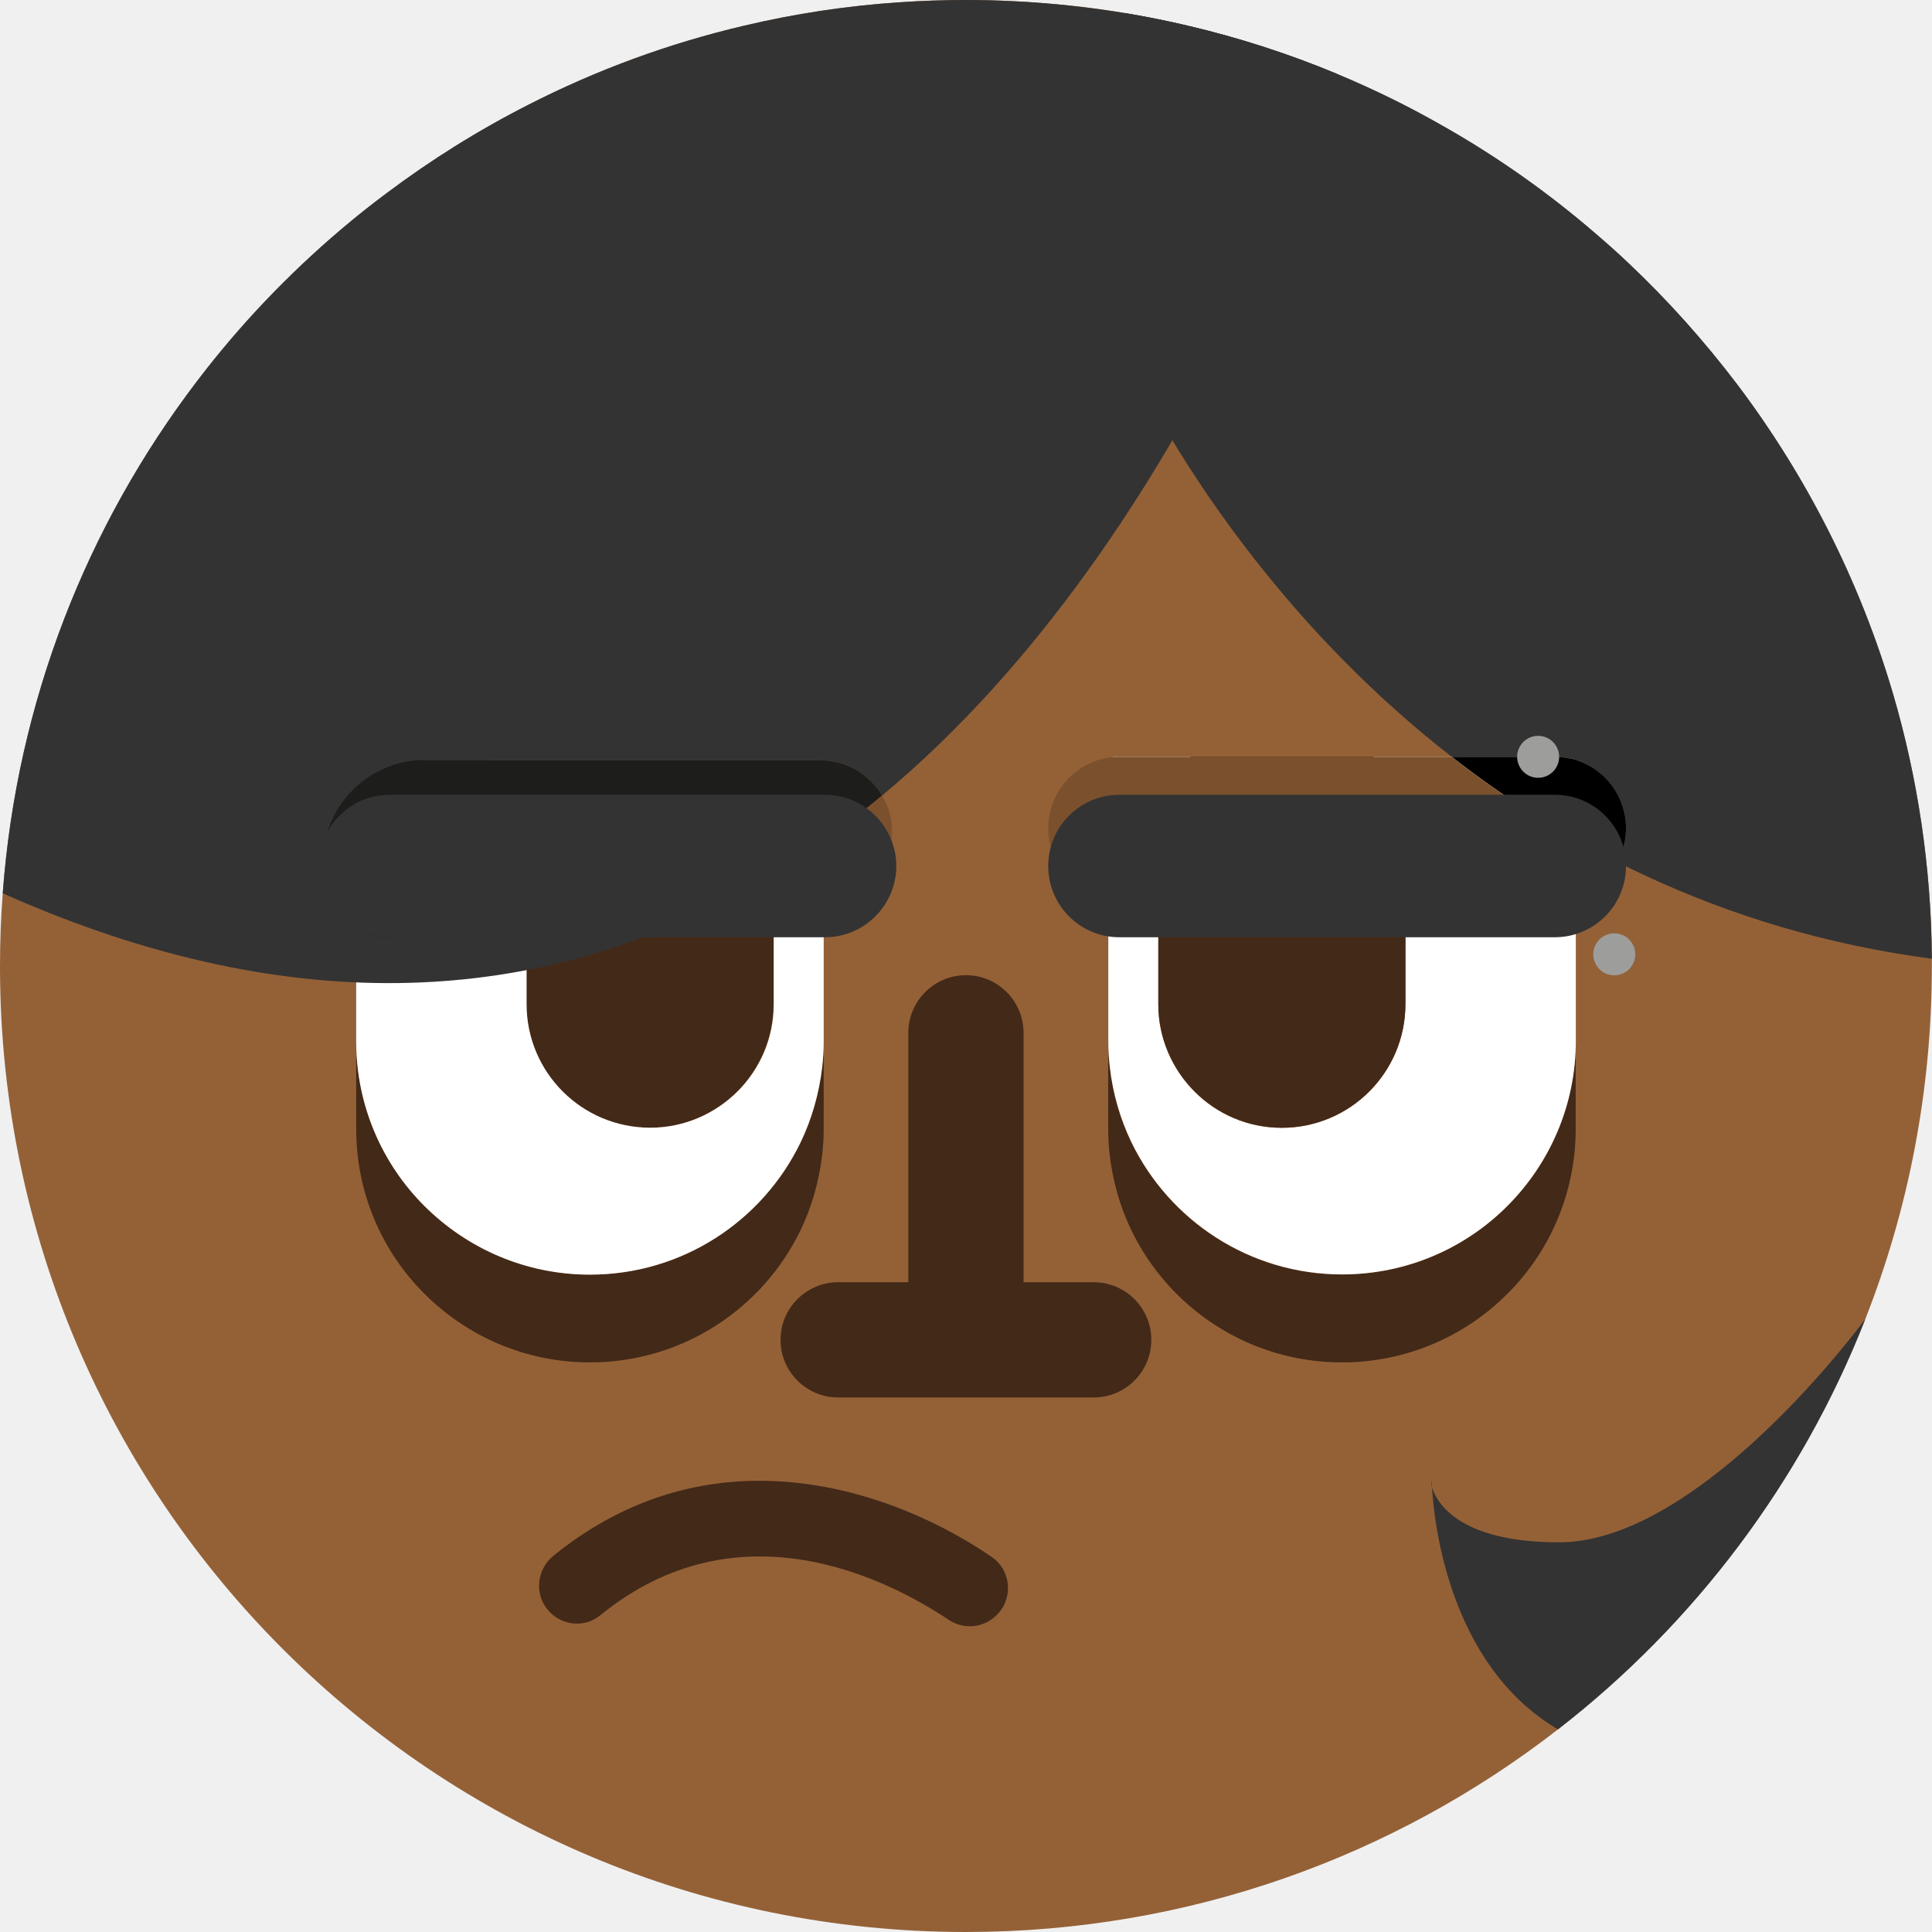
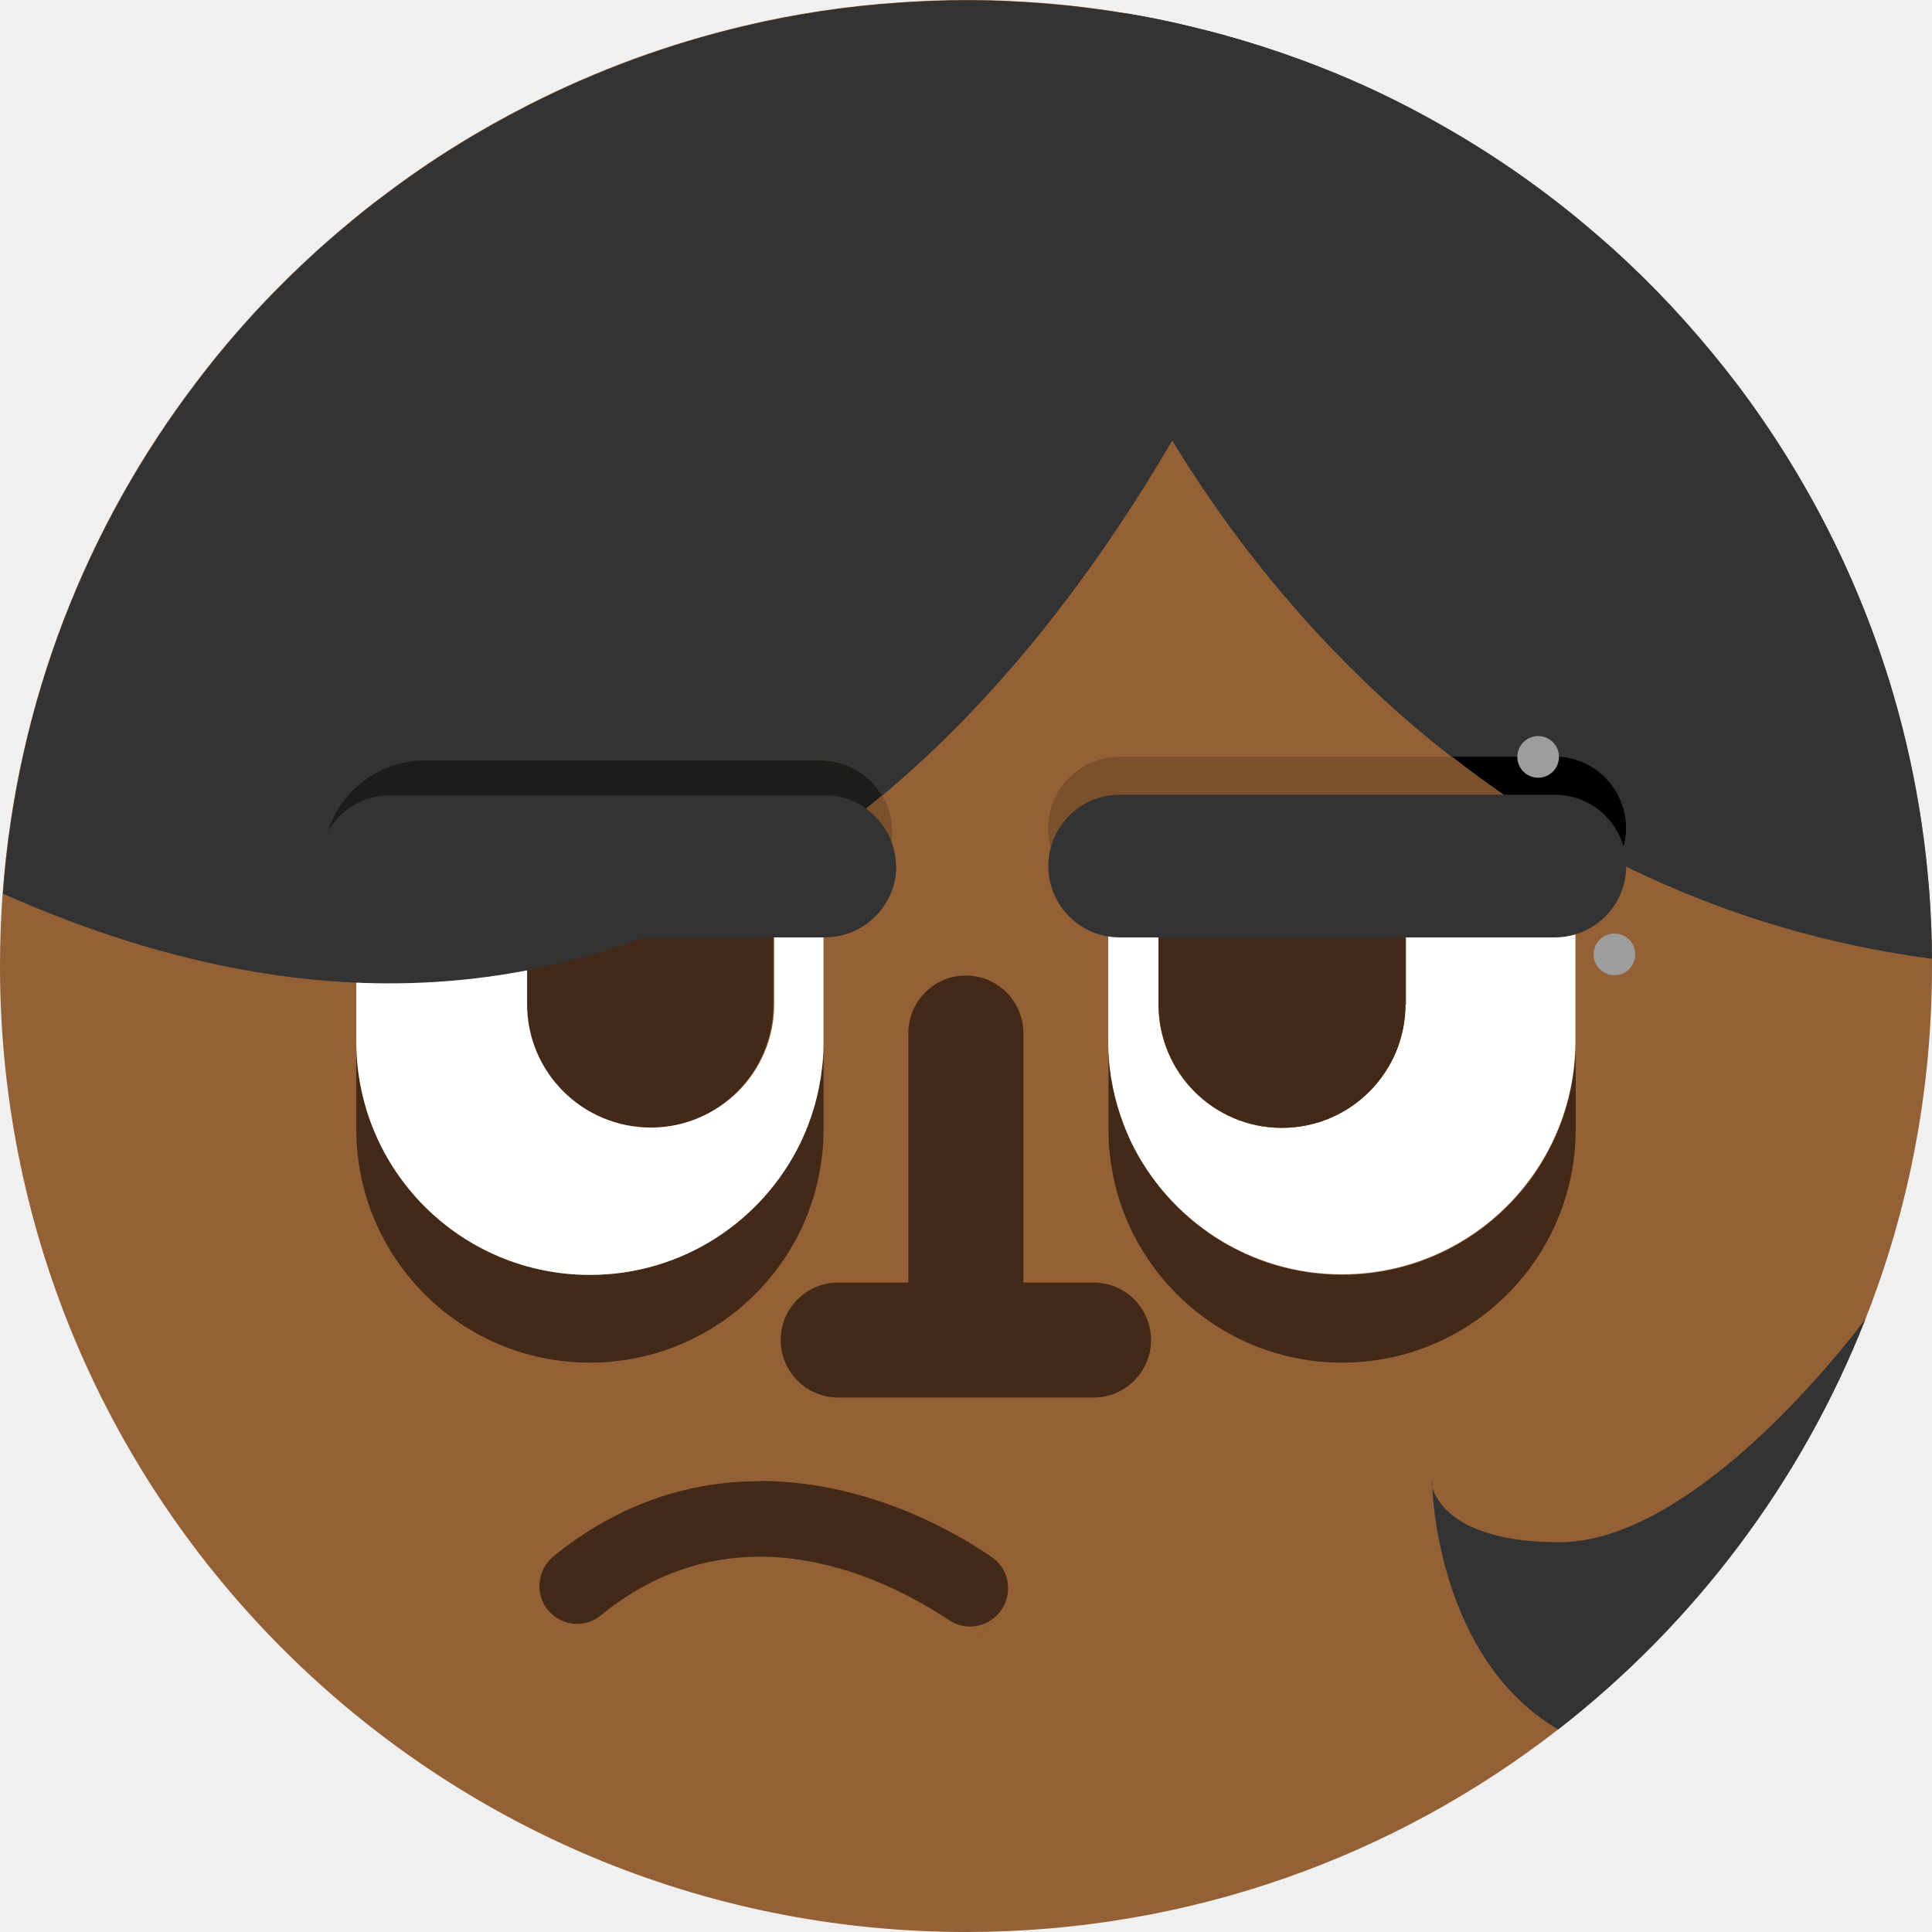
- <svg xmlns="http://www.w3.org/2000/svg" id="Camada_2" data-name="Camada 2" viewBox="0 0 148.18 148.19">
+ <svg xmlns="http://www.w3.org/2000/svg" id="Camada_2" data-name="Camada 2" viewBox="0 0 65.83 65.83">
  <defs>
    <style>
      .cls-1 {
        fill: #fff;
      }

      .cls-2 {
        fill: #7b512d;
      }

      .cls-3 {
        fill: #946137;
      }

      .cls-4 {
        fill: #9d9d9c;
      }

      .cls-5 {
        fill: #343333;
      }

      .cls-6 {
        fill: #432918;
      }

      .cls-7 {
        fill: #1d1d1b;
      }
    </style>
  </defs>
  <g id="Camada_1-2" data-name="Camada 1">
-     <path class="cls-3" d="m148.18,73.54v.56c0,9.56-1.81,18.7-5.11,27.09-4.91,12.5-13.12,23.35-23.57,31.46-12.54,9.74-28.3,15.54-45.41,15.54C33.27,148.19.15,115.18,0,74.4v-.3c0-1.88.07-3.74.21-5.58,1.09-14.71,6.47-28.22,14.9-39.28,3.25-4.28,6.98-8.19,11.07-11.66,1.12-.95,2.26-1.86,3.43-2.73,3.43-2.58,7.09-4.87,10.95-6.83,5.17-2.64,10.71-4.69,16.52-6.05,3.88-.92,7.89-1.53,11.99-1.8,1.66-.11,3.33-.17,5.02-.17,1.21,0,2.41.03,3.6.09,2.93.14,5.81.45,8.64.92,1.61.27,3.2.59,4.77.96,3.93.92,7.75,2.16,11.41,3.68,2.83,1.18,5.57,2.52,8.2,4.03,4.13,2.34,8.01,5.08,11.59,8.16.9.77,1.78,1.55,2.63,2.36,3.03,2.86,5.81,5.98,8.34,9.31,5.3,7.03,9.38,15.04,11.93,23.7,1.89,6.45,2.93,13.28,2.98,20.33Z" />
-     <path class="cls-6" d="m120.86,79.85v6.74c0,4.94-2,9.43-5.25,12.66-3.24,3.24-7.72,5.25-12.68,5.25-7.11,0-13.26-4.14-16.16-10.15-.85-1.77-1.41-3.71-1.65-5.74-.08-.68-.12-1.34-.12-2.03v-6.74c0,.69.04,1.36.12,2.03.23,2.03.8,3.97,1.65,5.74,2.9,6,9.06,10.15,16.16,10.15,4.95,0,9.44-2,12.68-5.25s5.25-7.72,5.25-12.66Z" />
-     <path class="cls-1" d="m120.6,58.51c-1.48-8.43-8.82-14.83-17.66-14.83-1.41,0-2.77.16-4.08.46-2.82.66-5.38,1.98-7.51,3.78-3.12,2.66-5.32,6.37-6.08,10.57-.17,1-.26,2.04-.26,3.08v18.26c0,.69.04,1.36.12,2.03.23,2.03.8,3.97,1.65,5.74,2.9,6,9.06,10.15,16.16,10.15,4.95,0,9.44-2,12.68-5.25,3.24-3.24,5.25-7.72,5.25-12.66v-18.26c0-1.04-.09-2.09-.26-3.08h0v.02Zm-12.8,18.52c0,5.22-4.24,9.48-9.49,9.48-2.61,0-4.98-1.06-6.69-2.78s-2.78-4.09-2.78-6.69v-12.61c0-2.24.78-4.28,2.08-5.91,1.72-2.17,4.4-3.57,7.4-3.57s5.68,1.41,7.42,3.57c1.29,1.62,2.07,3.66,2.07,5.91v12.61h0Z" />
-     <path class="cls-6" d="m107.8,64.42v12.6c0,5.23-4.24,9.48-9.48,9.48-2.61,0-4.98-1.06-6.69-2.78-1.71-1.71-2.78-4.09-2.78-6.69v-12.6c0-2.24.78-4.28,2.08-5.92,1.72-2.17,4.4-3.57,7.41-3.57s5.68,1.4,7.41,3.57c1.29,1.62,2.07,3.68,2.07,5.92h0Z" />
-     <path class="cls-6" d="m27.32,79.85v6.74c0,4.94,2,9.43,5.25,12.66,3.25,3.24,7.72,5.25,12.68,5.25,7.11,0,13.26-4.14,16.16-10.15.85-1.77,1.41-3.71,1.65-5.74.08-.68.12-1.34.12-2.03v-6.74c0,.69-.04,1.36-.12,2.03-.23,2.03-.8,3.97-1.65,5.74-2.9,6-9.06,10.15-16.16,10.15-4.95,0-9.44-2-12.68-5.25s-5.25-7.72-5.25-12.66Z" />
-     <path class="cls-6" d="m40.38,64.42v12.6c0,5.23,4.24,9.48,9.48,9.48,2.61,0,4.98-1.06,6.69-2.78s2.78-4.09,2.78-6.69v-12.6c0-2.24-.78-4.28-2.08-5.92-1.72-2.17-4.4-3.57-7.41-3.57s-5.68,1.4-7.41,3.57c-1.29,1.62-2.07,3.68-2.07,5.92h0Z" />
-     <path class="cls-1" d="m27.32,61.6v18.26c0,4.94,2,9.43,5.25,12.66s7.72,5.25,12.68,5.25c7.11,0,13.26-4.14,16.16-10.15.85-1.77,1.41-3.71,1.65-5.74.08-.68.12-1.34.12-2.03v-18.26c0-1.04-.09-2.09-.26-3.08-.74-4.22-2.95-7.92-6.08-10.57-2.14-1.8-4.69-3.12-7.51-3.78-1.32-.31-2.68-.46-4.08-.46-8.84,0-16.18,6.4-17.66,14.83-.17,1-.26,2.04-.26,3.08h0v-.02Zm13.06,2.82c0-2.24.78-4.28,2.07-5.91,1.74-2.17,4.41-3.57,7.42-3.57s5.66,1.41,7.4,3.57c1.31,1.62,2.08,3.66,2.08,5.91v12.61c0,2.61-1.06,4.98-2.78,6.69-1.72,1.71-4.09,2.78-6.69,2.78-5.25,0-9.49-4.24-9.49-9.48v-12.61h0Z" />
-     <rect class="cls-3" x="22.99" y="43.7" width="42.84" height="24.73" />
-     <path class="cls-3" d="m78.84,43.68v24.75h4.65c-.55-.26-1.05-.63-1.48-1.06-1-.99-1.61-2.36-1.61-3.86,0-3,2.46-5.46,5.46-5.46h33.4c1.5,0,2.87.62,3.85,1.6s1.61,2.36,1.61,3.86c0,.94-.24,1.83-.67,2.61-.54,1-1.39,1.81-2.42,2.31h4.72v-24.75h-47.51Z" />
-     <path class="cls-5" d="m102.56,5.69s-10.4,34.92-34.9,55.33c-.95-1.61-2.7-2.7-4.7-2.7h-25.49c-3.76,2.93-7.98,5.69-12.7,8.08.54,1,1.39,1.81,2.42,2.31h29.15c-14.68,7.85-33.22,10.02-56.13-.19,1.09-14.71,6.47-28.22,14.9-39.28,3.25-4.28,6.98-8.19,11.07-11.66,1.12-.95,2.26-1.86,3.43-2.73,3.43-2.58,7.09-4.87,10.95-6.83,5.17-2.64,10.71-4.69,16.52-6.05,3.88-.92,7.89-1.53,11.99-1.8,1.66-.11,3.33-.17,5.02-.17,1.21,0,2.41.03,3.6.09,4.59.22,9.08.86,13.41,1.88,3.93.92,7.75,2.16,11.41,3.68l.05.04Z" />
-     <path class="cls-5" d="m148.18,73.54c-8.17-1.08-15.43-3.34-21.83-6.31-.78-.36-1.55-.73-2.3-1.11.43-.78.67-1.67.67-2.61,0-1.5-.61-2.86-1.61-3.86s-2.35-1.6-3.85-1.6h-7.91c-5.96-4.64-10.76-9.7-14.49-14.37-7.27-9.06-10.53-16.61-10.53-16.61V1.01c1.61.27,3.2.59,4.77.96,3.93.92,7.75,2.16,11.41,3.68,2.83,1.18,5.57,2.52,8.2,4.03,4.13,2.34,8.01,5.08,11.59,8.16.9.77,1.78,1.55,2.63,2.36,3.03,2.86,5.81,5.98,8.34,9.31,5.3,7.03,9.38,15.04,11.93,23.7,1.89,6.45,2.93,13.28,2.98,20.33Z" />
-     <path class="cls-6" d="m83.87,107.19h-19.58c-2.44,0-4.42-1.98-4.42-4.42h0c0-2.44,1.98-4.42,4.42-4.42h5.38v-19.13c0-2.44,1.98-4.42,4.42-4.42h0c2.44,0,4.42,1.98,4.42,4.42v19.13h5.38c2.44,0,4.42,1.98,4.42,4.42h0c0,2.44-1.98,4.42-4.42,4.42h0Z" />
-     <path class="cls-6" d="m58.25,113.58c6.98,0,13.43,2.83,17.83,5.85,1.41.97,1.65,2.97.54,4.27l-1.78,2.08,1.89-2.2-.14.14c-.97,1.14-2.61,1.34-3.83.52-4.63-3.09-16.11-9-26.72-.34-1.15.94-2.81.82-3.85-.23h0c-1.23-1.23-1.09-3.24.26-4.34,5.17-4.19,10.63-5.75,15.8-5.75v-.03h0Z" />
-     <circle class="cls-4" cx="123.82" cy="73.2" r="1.61" />
-     <path d="m124.72,63.51c0,.94-.24,1.83-.67,2.61-4.72-2.38-8.94-5.14-12.7-8.07h7.91c1.5,0,2.87.62,3.85,1.6s1.61,2.36,1.61,3.86Z" />
-     <path class="cls-2" d="m124.05,66.12c-.54,1-1.39,1.81-2.42,2.31h-38.14c-.55-.26-1.05-.63-1.48-1.06-1-.99-1.61-2.36-1.61-3.86,0-3,2.46-5.46,5.46-5.46h25.49c3.76,2.93,7.98,5.69,12.7,8.07Z" />
-     <path d="m121.63,68.43c-.72.36-1.52.55-2.37.55h-33.4c-.85,0-1.65-.19-2.37-.55h38.14Z" />
-     <circle class="cls-4" cx="117.98" cy="58.05" r="1.61" />
-     <rect class="cls-5" x="80.4" y="60.96" width="44.32" height="10.93" rx="5.46" ry="5.46" />
-     <path class="cls-7" d="m67.66,61.02c-3.48,2.91-7.25,5.52-11.32,7.69h-29.15c-1.03-.5-1.88-1.31-2.42-2.31,4.72-2.39,3.93-5.15,7.69-8.08h30.5c2,0,3.75,1.09,4.7,2.7Z" />
-     <path class="cls-2" d="m68.42,63.78c0,1.5-.61,2.87-1.61,3.87-.43.42-.93.79-1.48,1.06h-8.99c4.07-2.17,7.84-4.78,11.32-7.69.49.81.76,1.76.76,2.76Z" />
-     <path class="cls-7" d="m32.6,58.29v13.6h-2.71c-1.5,0-2.86-.62-3.86-1.6-.06-.06-.11-.12-.16-.18-.7-1.17-1.1-2.53-1.1-3.99,0-.81.12-1.59.35-2.33t.01-.02c1-3.17,3.97-5.48,7.47-5.48Z" />
-     <path class="cls-5" d="m68.75,66.43c0,3-2.46,5.46-5.46,5.46H29.89c-1.5,0-2.86-.62-3.86-1.6-.06-.06-.11-.12-.16-.18-.89-.98-1.44-2.27-1.44-3.68,0-.95.25-1.86.69-2.64t.01-.02c.93-1.68,2.72-2.81,4.76-2.81h33.4c1.5,0,2.86.61,3.86,1.61.98.99,1.6,2.36,1.6,3.86Z" />
-     <path class="cls-5" d="m109.84,114.07c-.09-.31-.02-.5-.02-.5,0,0,0,.18.02.5Z" />
-     <path class="cls-5" d="m143.07,101.19c-4.91,12.5-13.12,23.35-23.57,31.46-8.44-4.97-9.52-16.07-9.66-18.57.27.88,1.7,4.22,9.75,4.22,8.7,0,18.73-10.87,23.48-17.11Z" />
+     <path class="cls-3" d="m65.83,32.67v.25c0,4.25-.8,8.31-2.27,12.03-2.18,5.55-5.83,10.37-10.47,13.98-5.57,4.33-12.57,6.9-20.17,6.9C14.78,65.83.07,51.17,0,33.05v-.13c0-.84.03-1.66.09-2.48.48-6.54,2.87-12.54,6.62-17.45,1.44-1.9,3.1-3.64,4.92-5.18.5-.42,1-.83,1.52-1.21,1.52-1.15,3.15-2.16,4.86-3.03,2.3-1.17,4.76-2.08,7.34-2.69,1.72-.41,3.51-.68,5.33-.8.74-.05,1.48-.08,2.23-.08.54,0,1.07.01,1.6.04,1.3.06,2.58.2,3.84.41.72.12,1.42.26,2.12.43,1.75.41,3.44.96,5.07,1.63,1.26.52,2.47,1.12,3.64,1.79,1.83,1.04,3.56,2.26,5.15,3.63.4.34.79.69,1.17,1.05,1.35,1.27,2.58,2.66,3.71,4.14,2.35,3.12,4.17,6.68,5.3,10.53.84,2.87,1.3,5.9,1.32,9.03Z" />
+     <path class="cls-6" d="m53.69,35.48v2.99c0,2.2-.89,4.19-2.33,5.63-1.44,1.44-3.43,2.33-5.63,2.33-3.16,0-5.89-1.84-7.18-4.51-.38-.79-.63-1.65-.73-2.55-.04-.3-.05-.6-.05-.9v-2.99c0,.3.02.61.05.9.1.9.36,1.76.73,2.55,1.29,2.66,4.02,4.51,7.18,4.51,2.2,0,4.19-.89,5.63-2.33s2.33-3.43,2.33-5.63Z" />
+     <path class="cls-1" d="m53.58,25.99c-.66-3.75-3.92-6.59-7.85-6.59-.63,0-1.23.07-1.81.2-1.25.29-2.39.88-3.34,1.68-1.39,1.18-2.36,2.83-2.7,4.7-.08.44-.12.91-.12,1.37v8.11c0,.3.02.61.05.9.1.9.36,1.76.73,2.55,1.29,2.66,4.02,4.51,7.18,4.51,2.2,0,4.19-.89,5.63-2.33,1.44-1.44,2.33-3.43,2.33-5.63v-8.11c0-.46-.04-.93-.12-1.37h0Zm-5.69,8.23c0,2.32-1.88,4.21-4.22,4.21-1.16,0-2.21-.47-2.97-1.23s-1.23-1.82-1.23-2.97v-5.6c0-.99.34-1.9.93-2.62.77-.97,1.96-1.59,3.29-1.59s2.52.63,3.3,1.59c.57.72.92,1.63.92,2.62v5.6h0Z" />
+     <path class="cls-6" d="m47.89,28.62v5.6c0,2.32-1.88,4.21-4.21,4.21-1.16,0-2.21-.47-2.97-1.23-.76-.76-1.23-1.82-1.23-2.97v-5.6c0-.99.34-1.9.93-2.63.77-.97,1.96-1.59,3.29-1.59s2.52.62,3.29,1.59c.57.72.92,1.64.92,2.63h0Z" />
+     <path class="cls-6" d="m12.14,35.48v2.99c0,2.2.89,4.19,2.33,5.63s3.43,2.33,5.63,2.33c3.16,0,5.89-1.84,7.18-4.51.38-.79.63-1.65.73-2.55.04-.3.05-.6.05-.9v-2.99c0,.3-.02.61-.05.9-.1.9-.36,1.76-.73,2.55-1.29,2.66-4.02,4.51-7.18,4.51-2.2,0-4.19-.89-5.63-2.33s-2.33-3.43-2.33-5.63Z" />
+     <path class="cls-6" d="m17.94,28.62v5.6c0,2.32,1.88,4.21,4.21,4.21,1.16,0,2.21-.47,2.97-1.23s1.23-1.82,1.23-2.97v-5.6c0-.99-.34-1.9-.93-2.63-.77-.97-1.96-1.59-3.29-1.59s-2.52.62-3.29,1.59c-.57.72-.92,1.64-.92,2.63h0Z" />
+     <path class="cls-1" d="m12.14,27.37v8.11c0,2.2.89,4.19,2.33,5.63s3.43,2.33,5.63,2.33c3.16,0,5.89-1.84,7.18-4.51.38-.79.63-1.65.73-2.55.04-.3.05-.6.05-.9v-8.11c0-.46-.04-.93-.12-1.37-.33-1.88-1.31-3.52-2.7-4.7-.95-.8-2.08-1.39-3.34-1.68-.59-.14-1.19-.2-1.81-.2-3.93,0-7.19,2.84-7.85,6.59-.08.44-.12.91-.12,1.37h0Zm5.8,1.25c0-.99.34-1.9.92-2.62.77-.97,1.96-1.59,3.3-1.59s2.52.63,3.29,1.59c.58.72.93,1.63.93,2.62v5.6c0,1.16-.47,2.21-1.23,2.97-.77.76-1.82,1.23-2.97,1.23-2.33,0-4.22-1.88-4.22-4.21v-5.6h0Z" />
+     <rect class="cls-3" x="10.21" y="19.41" width="19.03" height="10.99" />
+     <path class="cls-3" d="m35.03,19.41v17.79h2.07c-.24-.19-.47-.45-.66-.76-.44-.71-.72-1.7-.72-2.77,0-2.16,1.09-3.92,2.43-3.92h14.84c.67,0,1.28.45,1.71,1.15s.72,1.7.72,2.77c0,.68-.11,1.32-.3,1.88-.24.72-.62,1.3-1.08,1.66h2.1v-17.79h-21.11Z" />
+     <path class="cls-5" d="m45.56,2.53s-4.62,15.51-15.5,24.58c-.42-.72-1.2-1.2-2.09-1.2h-11.32c-1.67,1.3-3.55,2.53-5.64,3.59.24.44.62.8,1.08,1.03h12.95c-6.52,3.49-14.76,4.45-24.94-.08.48-6.54,2.87-12.54,6.62-17.45,1.44-1.9,3.1-3.64,4.92-5.18.5-.42,1-.83,1.52-1.21,1.52-1.15,3.15-2.16,4.86-3.03,2.3-1.17,4.76-2.08,7.34-2.69,1.72-.41,3.51-.68,5.33-.8.74-.05,1.48-.08,2.23-.08.54,0,1.07.01,1.6.04,2.04.1,4.03.38,5.96.84,1.75.41,3.44.96,5.07,1.63l.02.02Z" />
+     <path class="cls-6" d="m37.26,47.62h-8.7c-1.08,0-1.96-.88-1.96-1.96h0c0-1.08.88-1.96,1.96-1.96h2.39v-8.5c0-1.08.88-1.96,1.96-1.96h0c1.08,0,1.96.88,1.96,1.96v8.5h2.39c1.08,0,1.96.88,1.96,1.96h0c0,1.08-.88,1.96-1.96,1.96h0Z" />
+     <path class="cls-6" d="m25.88,50.46c3.1,0,5.97,1.26,7.92,2.6.63.43.73,1.32.24,1.9l-.79.93.84-.98-.06.06c-.43.5-1.16.6-1.7.23-2.06-1.37-7.16-4-11.87-.15-.51.42-1.25.36-1.71-.1h0c-.54-.55-.48-1.44.12-1.93,2.3-1.86,4.72-2.55,7.02-2.55h0s0,0,0,0Z" />
+     <circle class="cls-4" cx="55.01" cy="32.52" r=".71" />
+     <path d="m54.04,30.4c-.32.16-.68.24-1.05.24h-14.84c-.38,0-.73-.08-1.05-.24h16.94Z" />
+     <path class="cls-7" d="m30.06,27.11c-1.55,1.29-3.22,2.45-5.03,3.42h-12.95c-.46-.22-.84-.58-1.08-1.03,2.1-1.06,1.75-2.29,3.42-3.59h13.55c.89,0,1.67.48,2.09,1.2Z" />
+     <path class="cls-2" d="m30.4,28.33c0,.67-.27,1.28-.72,1.72-.19.19-.41.35-.66.47h-3.99c1.81-.96,3.48-2.12,5.03-3.42.22.36.34.78.34,1.23Z" />
+     <path class="cls-7" d="m14.48,25.9v6.04h-1.2c-.67,0-1.27-.28-1.71-.71-.03-.03-.05-.05-.07-.08-.31-.52-.49-1.12-.49-1.77,0-.36.05-.71.16-1.04t0,0c.44-1.41,1.76-2.43,3.32-2.43Z" />
+     <path class="cls-5" d="m30.54,29.51c0,1.33-1.09,2.43-2.43,2.43h-14.84c-.67,0-1.27-.28-1.71-.71-.03-.03-.05-.05-.07-.08-.4-.44-.64-1.01-.64-1.63,0-.42.11-.83.31-1.17t0,0c.41-.75,1.21-1.25,2.11-1.25h14.84c.67,0,1.27.27,1.71.72.44.44.71,1.05.71,1.71Z" />
+     <path class="cls-5" d="m48.8,50.68c-.04-.14,0-.22,0-.22,0,0,0,.08,0,.22Z" />
+     <path class="cls-5" d="m63.56,44.95c-2.18,5.55-5.83,10.37-10.47,13.98-3.75-2.21-4.23-7.14-4.29-8.25.12.39.75,1.87,4.33,1.87,3.87,0,8.32-4.83,10.43-7.6Z" />
+     <polygon class="cls-3" points="42.03 22.34 35.72 25.1 32.92 28.89 35.03 32.63 39.47 31.01 52.98 27.77 48.78 21.54 42.03 22.34" />
+     <path class="cls-5" d="m65.83,32.67c-3.63-.48-6.85-1.48-9.7-2.8-.35-.16-.69-.32-1.02-.49.19-.35.3-.74.3-1.16,0-.67-.27-1.27-.72-1.71s-1.04-.71-1.71-.71h-3.51c-2.65-2.06-4.78-4.31-6.44-6.38-3.23-4.02-4.68-7.38-4.68-7.38V.45c.72.12,1.42.26,2.12.43,1.75.41,3.44.96,5.07,1.63,1.26.52,2.47,1.12,3.64,1.79,1.83,1.04,3.56,2.26,5.15,3.63.4.34.79.69,1.17,1.05,1.35,1.27,2.58,2.66,3.71,4.14,2.35,3.12,4.17,6.68,5.3,10.53.84,2.87,1.3,5.9,1.32,9.03Z" />
+     <path d="m55.41,28.21c0,.42-.11.81-.3,1.16-2.1-1.06-3.97-2.28-5.64-3.59h3.51c.67,0,1.28.28,1.71.71s.72,1.05.72,1.71Z" />
+     <circle class="cls-4" cx="52.41" cy="25.79" r=".71" />
+     <path class="cls-2" d="m55.11,29.37c-.24.44-.62.8-1.08,1.03h-16.94c-.24-.12-.47-.28-.66-.47-.44-.44-.72-1.05-.72-1.71,0-1.33,1.09-2.43,2.43-2.43h11.32c1.67,1.3,3.55,2.53,5.64,3.59Z" />
+     <rect class="cls-5" x="35.72" y="27.08" width="19.69" height="4.86" rx="2.43" ry="2.43" />
  </g>
</svg>
